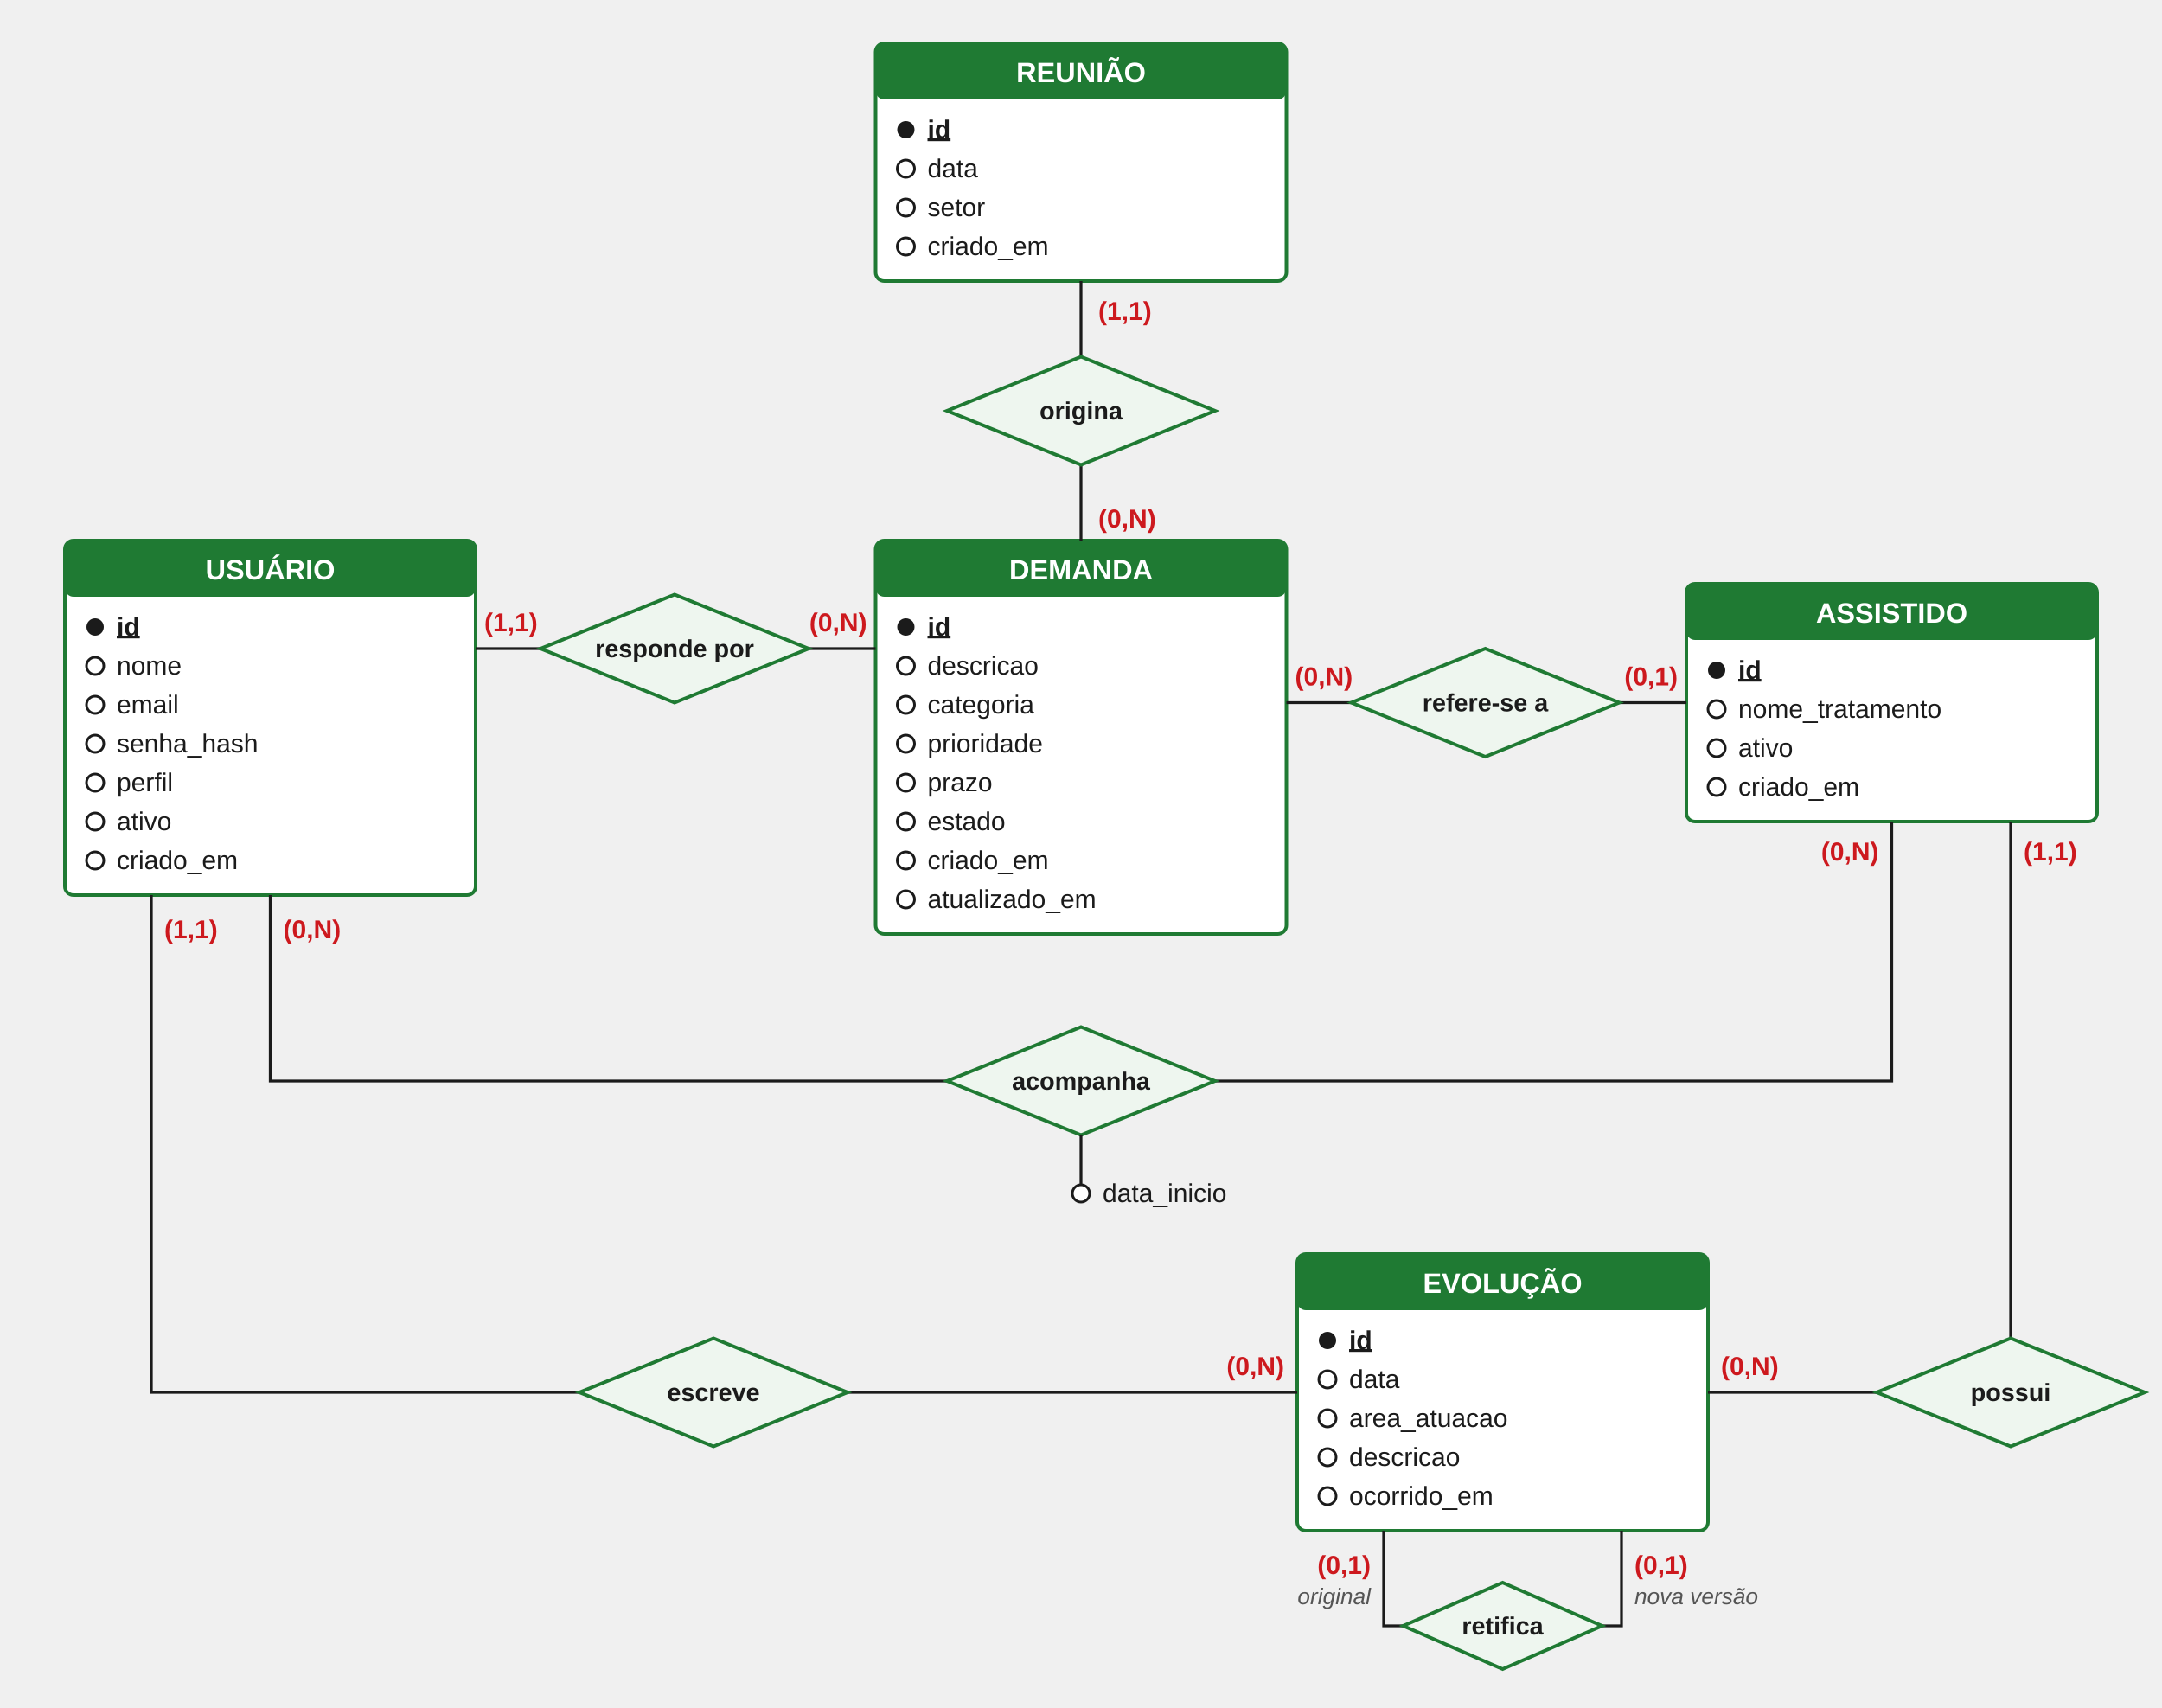
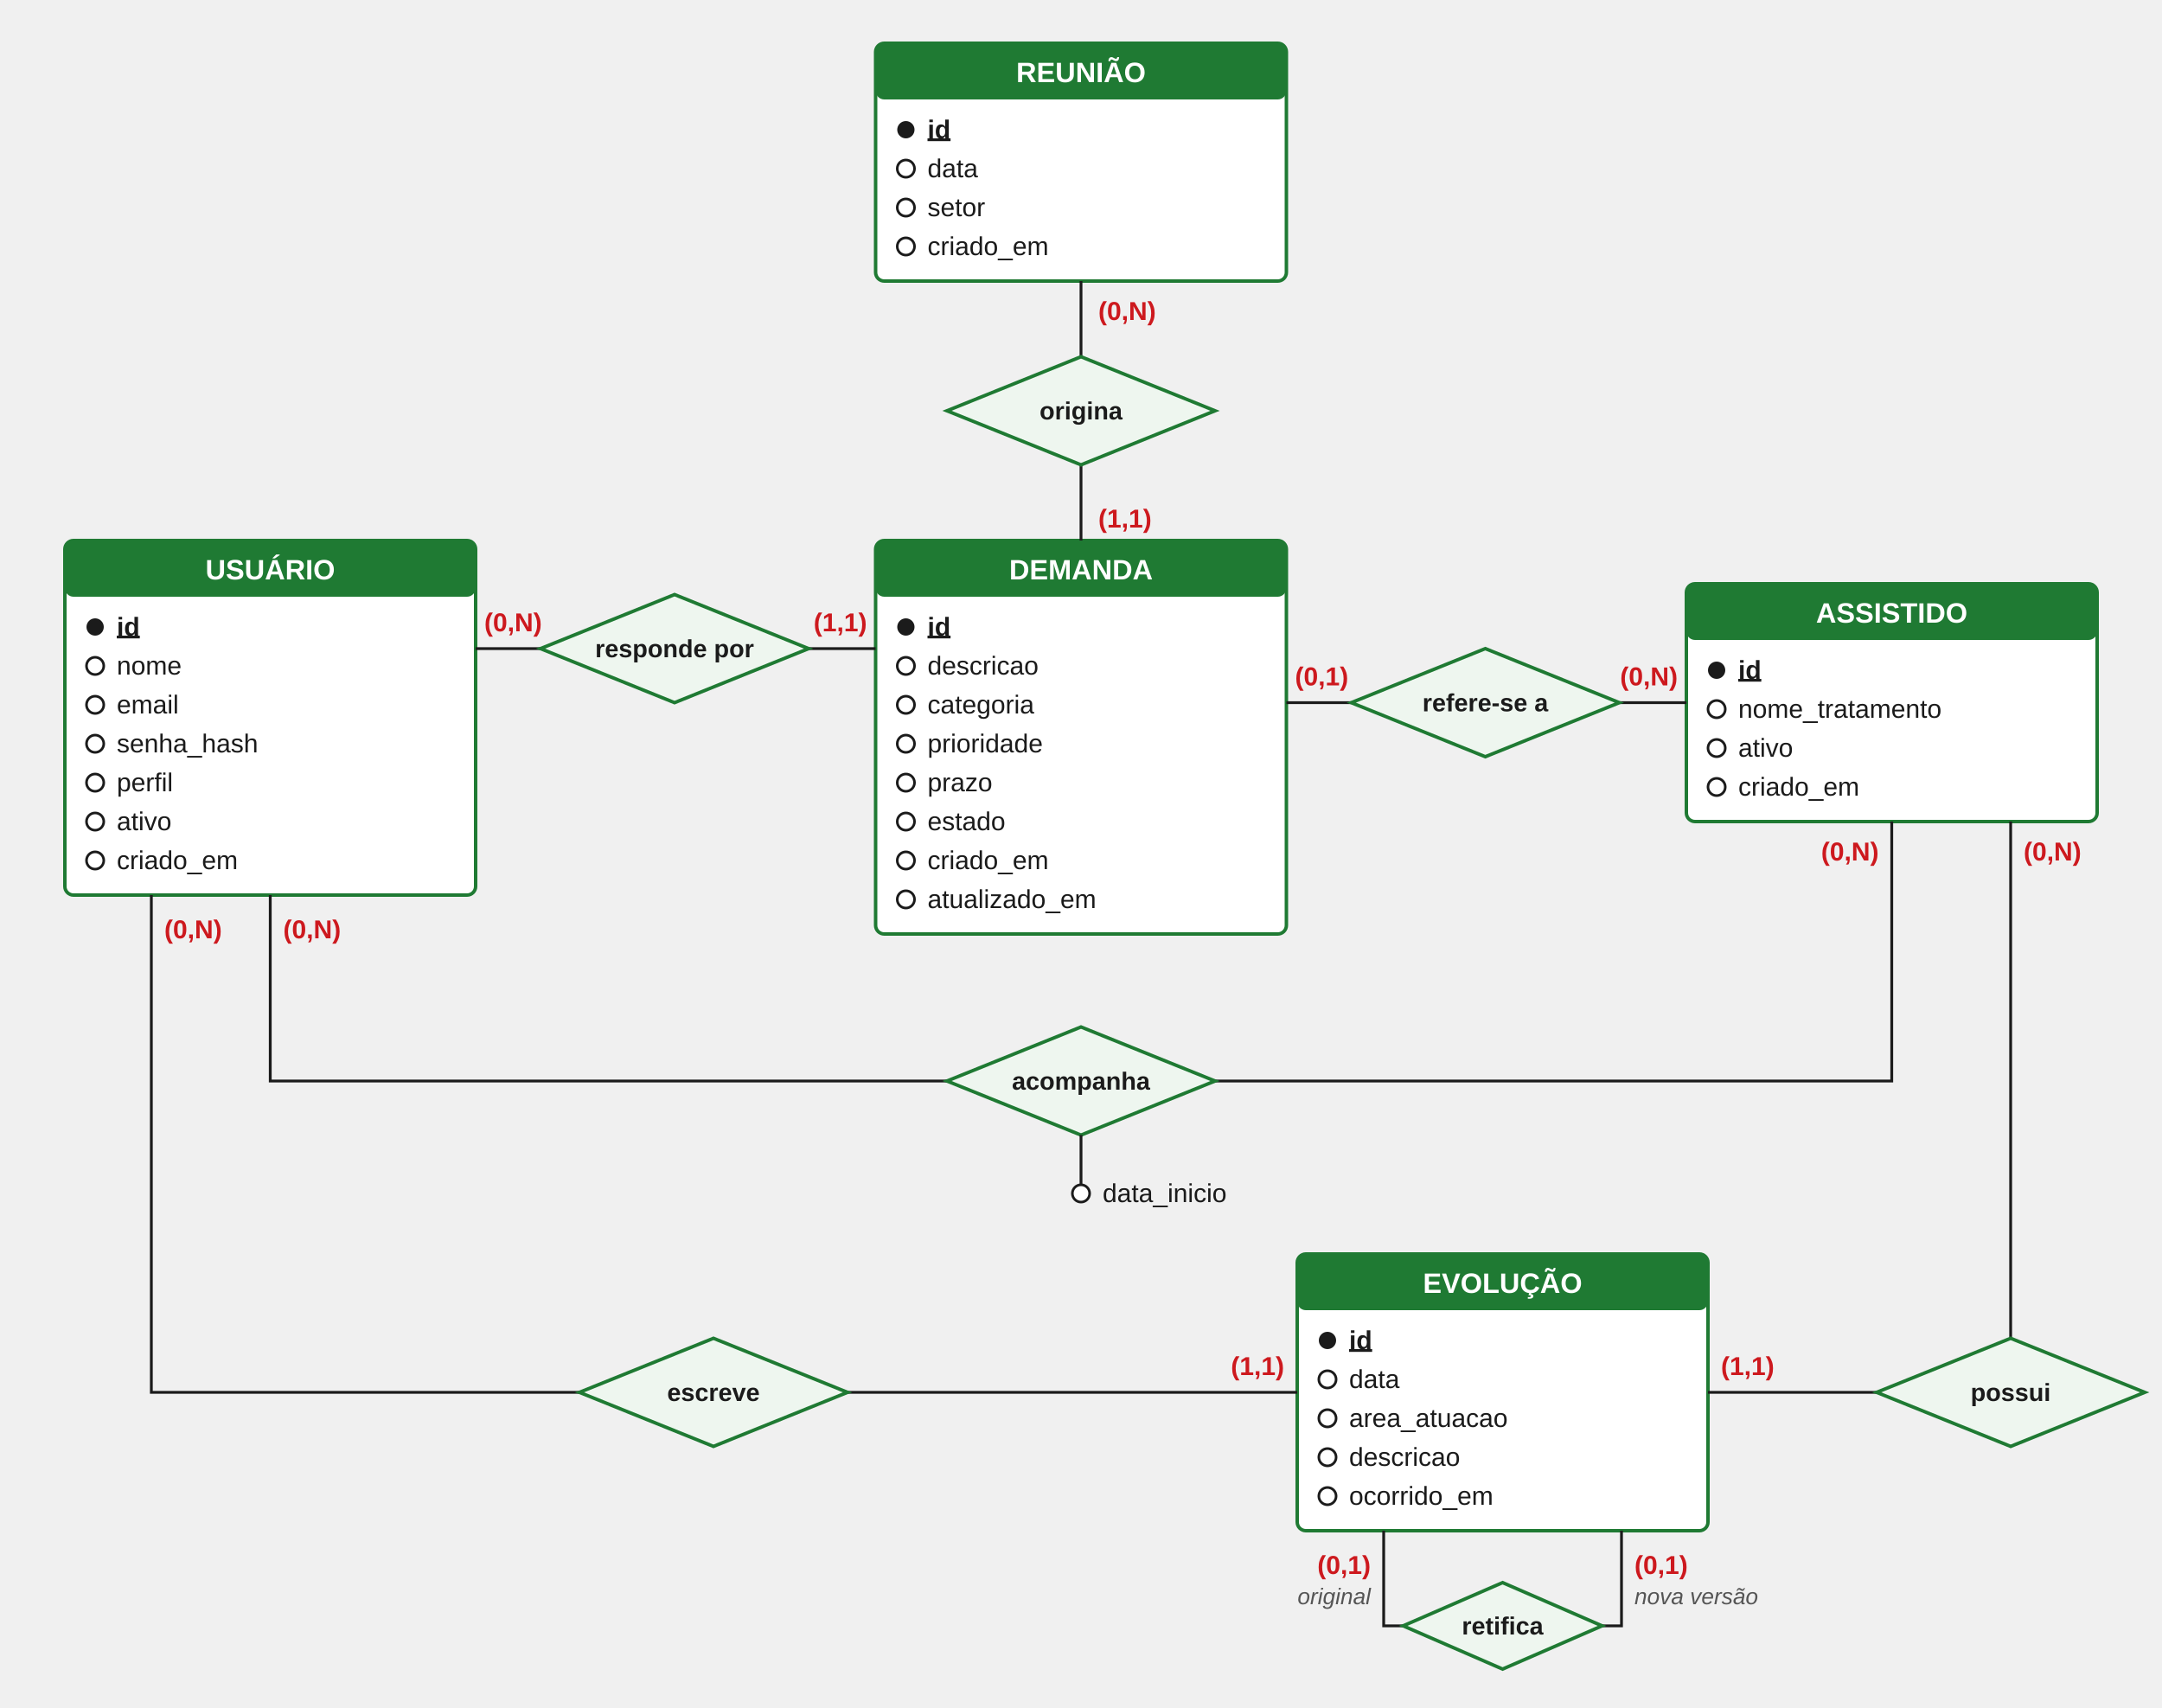
<svg xmlns="http://www.w3.org/2000/svg" viewBox="0 0 1000 790" width="100%">
  <style>.ent{fill:#fff;stroke:#1f7a33;stroke-width:1.6}.enth{fill:#1f7a33}.entn{fill:#fff;font:700 13px Arial;text-anchor:middle}.att,.atpk{font:12px Arial;fill:#1b1b1b}.atpk{text-decoration:underline;font-weight:700}.pk{fill:#1b1b1b}.at{fill:#fff;stroke:#1b1b1b;stroke-width:1.2}.rel{fill:#eef6ef;stroke:#1f7a33;stroke-width:1.6}.reln{font:600 11.5px Arial;text-anchor:middle;fill:#1b1b1b}.lig{fill:none;stroke:#1b1b1b;stroke-width:1.3}.card{font:700 12px Arial;fill:#cd191e}.papel{font:italic 10.5px Arial;fill:#555}</style>
  <rect x="405" y="20" width="190" height="110" rx="4" class="ent" />
  <rect x="405" y="20" width="190" height="26" rx="4" class="enth" />
  <text x="500.0" y="38" class="entn">REUNIÃO</text>
  <circle cx="419" cy="60" r="4" class="pk" />
  <text x="429" y="64" class="atpk">id</text>
  <circle cx="419" cy="78" r="4" class="at" />
  <text x="429" y="82" class="att">data</text>
  <circle cx="419" cy="96" r="4" class="at" />
  <text x="429" y="100" class="att">setor</text>
  <circle cx="419" cy="114" r="4" class="at" />
  <text x="429" y="118" class="att">criado_em</text>
  <rect x="405" y="250" width="190" height="182" rx="4" class="ent" />
  <rect x="405" y="250" width="190" height="26" rx="4" class="enth" />
  <text x="500.0" y="268" class="entn">DEMANDA</text>
  <circle cx="419" cy="290" r="4" class="pk" />
  <text x="429" y="294" class="atpk">id</text>
  <circle cx="419" cy="308" r="4" class="at" />
  <text x="429" y="312" class="att">descricao</text>
  <circle cx="419" cy="326" r="4" class="at" />
  <text x="429" y="330" class="att">categoria</text>
  <circle cx="419" cy="344" r="4" class="at" />
  <text x="429" y="348" class="att">prioridade</text>
  <circle cx="419" cy="362" r="4" class="at" />
  <text x="429" y="366" class="att">prazo</text>
  <circle cx="419" cy="380" r="4" class="at" />
  <text x="429" y="384" class="att">estado</text>
  <circle cx="419" cy="398" r="4" class="at" />
  <text x="429" y="402" class="att">criado_em</text>
  <circle cx="419" cy="416" r="4" class="at" />
  <text x="429" y="420" class="att">atualizado_em</text>
  <rect x="30" y="250" width="190" height="164" rx="4" class="ent" />
  <rect x="30" y="250" width="190" height="26" rx="4" class="enth" />
  <text x="125.0" y="268" class="entn">USUÁRIO</text>
  <circle cx="44" cy="290" r="4" class="pk" />
  <text x="54" y="294" class="atpk">id</text>
  <circle cx="44" cy="308" r="4" class="at" />
  <text x="54" y="312" class="att">nome</text>
  <circle cx="44" cy="326" r="4" class="at" />
  <text x="54" y="330" class="att">email</text>
  <circle cx="44" cy="344" r="4" class="at" />
  <text x="54" y="348" class="att">senha_hash</text>
  <circle cx="44" cy="362" r="4" class="at" />
  <text x="54" y="366" class="att">perfil</text>
  <circle cx="44" cy="380" r="4" class="at" />
  <text x="54" y="384" class="att">ativo</text>
  <circle cx="44" cy="398" r="4" class="at" />
  <text x="54" y="402" class="att">criado_em</text>
  <rect x="780" y="270" width="190" height="110" rx="4" class="ent" />
  <rect x="780" y="270" width="190" height="26" rx="4" class="enth" />
  <text x="875.0" y="288" class="entn">ASSISTIDO</text>
  <circle cx="794" cy="310" r="4" class="pk" />
  <text x="804" y="314" class="atpk">id</text>
  <circle cx="794" cy="328" r="4" class="at" />
  <text x="804" y="332" class="att">nome_tratamento</text>
  <circle cx="794" cy="346" r="4" class="at" />
  <text x="804" y="350" class="att">ativo</text>
  <circle cx="794" cy="364" r="4" class="at" />
  <text x="804" y="368" class="att">criado_em</text>
  <rect x="600" y="580" width="190" height="128" rx="4" class="ent" />
  <rect x="600" y="580" width="190" height="26" rx="4" class="enth" />
  <text x="695.0" y="598" class="entn">EVOLUÇÃO</text>
  <circle cx="614" cy="620" r="4" class="pk" />
  <text x="624" y="624" class="atpk">id</text>
  <circle cx="614" cy="638" r="4" class="at" />
  <text x="624" y="642" class="att">data</text>
  <circle cx="614" cy="656" r="4" class="at" />
  <text x="624" y="660" class="att">area_atuacao</text>
  <circle cx="614" cy="674" r="4" class="at" />
  <text x="624" y="678" class="att">descricao</text>
  <circle cx="614" cy="692" r="4" class="at" />
  <text x="624" y="696" class="att">ocorrido_em</text>
  <polyline points="500,130 500,165" class="lig" />
  <polyline points="500,215 500,250" class="lig" />
  <polygon points="438.0,190 500,165.0 562.0,190 500,215.0" class="rel" />
  <text x="500" y="194" class="reln">origina</text>
-   <text x="508" y="148" class="card" text-anchor="start">(1,1)</text>
-   <text x="508" y="244" class="card" text-anchor="start">(0,N)</text>
+   <text x="508" y="148" class="card" text-anchor="start">(0,N)</text>
+   <text x="508" y="244" class="card" text-anchor="start">(1,1)</text>
  <polyline points="220,300 250,300" class="lig" />
  <polyline points="374,300 405,300" class="lig" />
  <polygon points="250.0,300 312,275.0 374.0,300 312,325.0" class="rel" />
  <text x="312" y="304" class="reln">responde por</text>
-   <text x="224" y="292" class="card" text-anchor="start">(1,1)</text>
-   <text x="401" y="292" class="card" text-anchor="end">(0,N)</text>
+   <text x="224" y="292" class="card" text-anchor="start">(0,N)</text>
+   <text x="401" y="292" class="card" text-anchor="end">(1,1)</text>
  <polyline points="595,325 625,325" class="lig" />
  <polyline points="749,325 780,325" class="lig" />
  <polygon points="625.0,325 687,300.0 749.0,325 687,350.0" class="rel" />
  <text x="687" y="329" class="reln">refere-se a</text>
-   <text x="599" y="317" class="card" text-anchor="start">(0,N)</text>
-   <text x="776" y="317" class="card" text-anchor="end">(0,1)</text>
+   <text x="599" y="317" class="card" text-anchor="start">(0,1)</text>
+   <text x="776" y="317" class="card" text-anchor="end">(0,N)</text>
  <polyline points="125,414 125,500 438,500" class="lig" />
  <polyline points="562,500 875,500 875,380" class="lig" />
  <polygon points="438.0,500 500,475.0 562.0,500 500,525.0" class="rel" />
  <text x="500" y="504" class="reln">acompanha</text>
  <polyline points="500,525 500,548" class="lig" />
  <circle cx="500" cy="552" r="4" class="at" />
  <text x="510" y="556" class="att">data_inicio</text>
  <text x="131" y="434" class="card" text-anchor="start">(0,N)</text>
  <text x="869" y="398" class="card" text-anchor="end">(0,N)</text>
  <polyline points="930,380 930,619" class="lig" />
  <polyline points="868,644 790,644" class="lig" />
  <polygon points="868.0,644 930,619.0 992.0,644 930,669.0" class="rel" />
  <text x="930" y="648" class="reln">possui</text>
-   <text x="936" y="398" class="card" text-anchor="start">(1,1)</text>
-   <text x="796" y="636" class="card" text-anchor="start">(0,N)</text>
+   <text x="936" y="398" class="card" text-anchor="start">(0,N)</text>
+   <text x="796" y="636" class="card" text-anchor="start">(1,1)</text>
  <polyline points="70,414 70,644 268,644" class="lig" />
  <polyline points="392,644 600,644" class="lig" />
  <polygon points="268.0,644 330,619.0 392.0,644 330,669.0" class="rel" />
  <text x="330" y="648" class="reln">escreve</text>
-   <text x="76" y="434" class="card" text-anchor="start">(1,1)</text>
-   <text x="594" y="636" class="card" text-anchor="end">(0,N)</text>
+   <text x="76" y="434" class="card" text-anchor="start">(0,N)</text>
+   <text x="594" y="636" class="card" text-anchor="end">(1,1)</text>
  <polyline points="640,708 640,752 650,752" class="lig" />
  <polyline points="740,752 750,752 750,708" class="lig" />
  <polygon points="649.0,752 695,732.0 741.0,752 695,772.0" class="rel" />
  <text x="695" y="756" class="reln">retifica</text>
  <text x="634" y="728" class="card" text-anchor="end">(0,1)</text>
  <text x="756" y="728" class="card" text-anchor="start">(0,1)</text>
  <text x="634" y="742" class="papel" text-anchor="end">original</text>
  <text x="756" y="742" class="papel">nova versão</text>
</svg>
